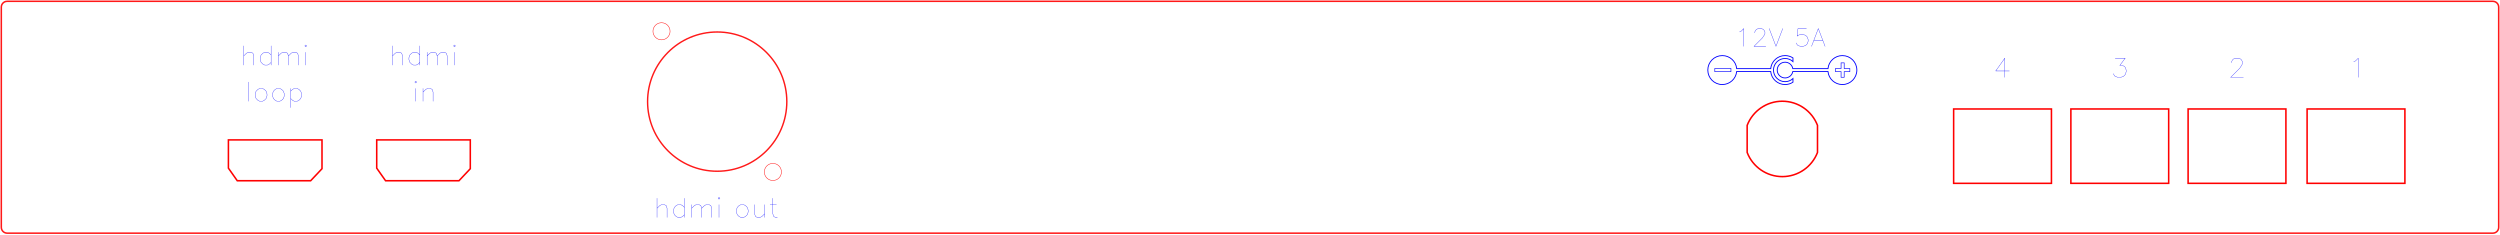
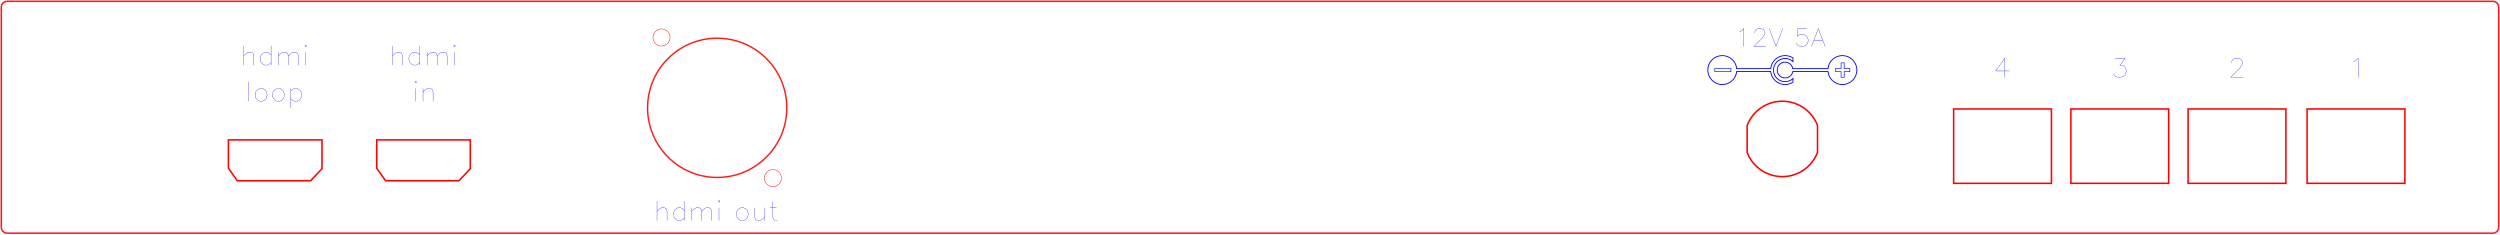
<svg xmlns="http://www.w3.org/2000/svg" width="426.5mm" height="40mm" viewBox="0 0 426.5 40" version="1.1" id="svg2045" xml:space="preserve">
  <defs id="defs2042">
    <rect x="148.269" y="40.008" width="66.833" height="31.366" id="rect418" />
    <rect x="964.487" y="81.855" width="143.455" height="50.571" id="rect67056" />
    <rect x="1270.76" y="20.01" width="39.583" height="50.258" id="rect62484" />
    <rect x="138.944" y="37.056" width="105.783" height="54.975" id="rect52808" />
    <rect x="138.944" y="37.056" width="105.783" height="54.975" id="rect52808-2" />
    <rect x="138.944" y="37.056" width="105.783" height="54.975" id="rect52808-7" />
    <rect x="1270.76" y="20.01" width="39.583" height="50.258" id="rect62484-4" />
    <rect x="1270.76" y="20.01" width="39.583" height="50.258" id="rect62484-0" />
    <rect x="1270.76" y="20.01" width="39.583" height="50.258" id="rect62484-6" />
  </defs>
  <path id="outline" style="opacity:0.9;fill:none;stroke:#ff0000;stroke-width:0.265;stop-color:#000000" d="M 1.222,0.224 H 425.278 c 0.553,0 0.999,0.445 0.999,0.999 V 38.778 c 0,0.553 -0.445,0.999 -0.999,0.999 H 1.222 c -0.553,0 -0.999,-0.445 -0.999,-0.999 V 1.222 c 0,-0.553 0.445,-0.999 0.999,-0.999 z" />
  <path id="rect2988-5" style="fill:none;stroke:#ff0000;stroke-width:0.265;stop-color:#000000" d="M 333.291,18.592 H 349.976 V 31.277 H 333.291 Z" />
  <path id="rect2988-5-3" style="fill:none;stroke:#ff0000;stroke-width:0.265;stop-color:#000000" d="m 353.291,18.591 h 16.685 v 12.685 h -16.685 z" />
  <path id="rect2988-5-3-1" style="fill:none;stroke:#ff0000;stroke-width:0.265;stop-color:#000000" d="m 373.291,18.591 h 16.685 v 12.685 h -16.685 z" />
  <path id="rect2988-5-3-2" style="fill:none;stroke:#ff0000;stroke-width:0.265;stop-color:#000000" d="m 393.591,18.591 h 16.685 v 12.685 h -16.685 z" />
  <path id="rect3358-0-9-8" style="fill:none;stroke:#ff0000;stroke-width:0.265;stroke-dasharray:none;stop-color:#000000" d="m 64.267,23.867 h 15.966 v 4.912 c -1.933,2.054 0,0 -1.933,2.054 H 65.777 l -1.51,-2.144 z" />
  <path id="rect3358-0-9-3-7" style="fill:none;stroke:#ff0000;stroke-width:0.265;stroke-dasharray:none;stop-color:#000000" d="m 38.967,23.867 h 15.966 v 4.912 c -1.933,2.054 0,0 -1.933,2.054 H 40.477 l -1.51,-2.144 z" />
  <path id="path11218" style="fill:none;stroke:#ff0000;stroke-width:0.265;stroke-dasharray:none;stop-color:#000000" d="m 304.065,17.269 a 6.431,6.431 0 0 0 -6,4.121 v 4.619 a 6.431,6.431 0 0 0 6,4.121 6.431,6.431 0 0 0 6,-4.121 v -4.623 a 6.431,6.431 0 0 0 -6,-4.117 z" />
  <g id="g67313" transform="translate(13.2292, 0)" style="fill:none;stroke:#ff0000">
-     <g id="g60015" transform="translate(-234.251,-5.310097)" style="fill:none;stroke:#ff0000">
+     <g id="g60015" transform="translate(-234.251,-4.251763)" style="fill:none;stroke:#ff0000">
      <path id="path9694-0-2" style="opacity:0.9;fill:none;stroke:#ff0000;stroke-width:0.085;stop-color:#000000" d="m 351.419,34.646 a 1.458,1.458 0 0 1 1.458,-1.458 1.458,1.458 0 0 1 1.458,1.458 1.458,1.458 0 0 1 -1.458,1.458 1.458,1.458 0 0 1 -1.458,-1.458 z" />
      <path id="path9696-6-3" style="opacity:0.9;fill:none;stroke:#ff0000;stroke-width:0.085;stop-color:#000000" d="m 332.419,10.646 a 1.458,1.458 0 0 1 1.458,-1.458 1.458,1.458 0 0 1 1.458,1.458 1.458,1.458 0 0 1 -1.458,1.458 1.458,1.458 0 0 1 -1.458,-1.458 z" />
      <path id="path9702-5-5" style="opacity:0.9;fill:none;stroke:#ff0000;stroke-width:0.246;stroke-dasharray:none;stop-color:#000000" d="m 331.499,22.646 a 11.877,11.877 0 0 1 11.877,-11.877 11.877,11.877 0 0 1 11.877,11.877 11.877,11.877 0 0 1 -11.877,11.877 11.877,11.877 0 0 1 -11.877,-11.877 z" />
    </g>
-     <g style="fill:none;stroke:#0000ff;stroke-linecap:round;stroke-linejoin:round" id="g600" transform="translate(-1.331708,32.27918)">
-       <g transform="translate(99.1048,4.81367)" id="g598" style="stroke:#0000ff;fill:none">
-         <path d="M 220,662 V 0 m 0,315 95,95 63,31 h 94 l 64,-31 31,-95 V 0" style="stroke:#0000ff;stroke-width:0.105in;fill:none" transform="scale(0.0049389,-0.0049389)" id="path584" />
-         <path d="M 567,662 V 0 m 0,346 -63,64 -63,31 H 346 L 284,410 220,346 189,252 V 189 L 220,94.5 284,31.5 346,0 h 95 l 63,31.5 63,63" style="stroke:#0000ff;stroke-width:0.105in;fill:none" transform="matrix(0.0049389,0,0,-0.0049389,2.95346,0)" id="path586" />
-         <path d="M 220,441 V 0 m 0,315 95,95 63,31 h 94 l 64,-31 31,-95 V 0 m 0,315 95,95 62,31 h 95 l 63,-31 32,-95 V 0" style="stroke:#0000ff;stroke-width:0.105in;fill:none" transform="matrix(0.0049389,0,0,-0.0049389,5.90692,0)" id="path588" />
-         <path d="m 189,662 31,-32 32,32 -32,31 -31,-31 M 220,441 V 0" style="stroke:#0000ff;stroke-width:0.105in;fill:none" transform="matrix(0.0049389,0,0,-0.0049389,10.5742,0)" id="path590" />
-         <path d="M 346,441 284,410 220,346 189,252 V 189 L 220,94.5 284,31.5 346,0 h 95 l 63,31.5 63,63 31,94.5 v 63 l -31,94 -63,64 -63,31 h -95" style="stroke:#0000ff;stroke-width:0.105in;fill:none" transform="matrix(0.0049389,0,0,-0.0049389,13.6857,0)" id="path592" />
-         <path d="M 220,441 V 126 L 252,31.5 315,0 h 95 l 62,31.5 95,94.5 m 0,315 V 0" style="stroke:#0000ff;stroke-width:0.105in;fill:none" transform="matrix(0.0049389,0,0,-0.0049389,16.6392,0)" id="path594" />
-         <path d="M 252,662 V 126 L 284,31.5 346,0 h 64 M 158,441 h 220" style="stroke:#0000ff;stroke-width:0.105in;fill:none" transform="matrix(0.0049389,0,0,-0.0049389,19.5926,0)" id="path596" />
+     <g style="fill:none;stroke:#0000ff;stroke-linecap:round;stroke-linejoin:round" id="g600" transform="translate(-1.331708,32.80835)">
+       <g transform="translate(99.1048,4.81367)" id="g598" style="fill:none;stroke:#0000ff">
+         <path d="M 220,662 V 0 m 0,315 95,95 63,31 h 94 l 64,-31 31,-95 V 0" style="fill:none;stroke:#0000ff;stroke-width:0.105in" transform="scale(0.0049389,-0.0049389)" id="path584" />
+         <path d="M 567,662 V 0 m 0,346 -63,64 -63,31 H 346 L 284,410 220,346 189,252 V 189 L 220,94.5 284,31.5 346,0 h 95 l 63,31.5 63,63" style="fill:none;stroke:#0000ff;stroke-width:0.105in" transform="matrix(0.0049389,0,0,-0.0049389,2.95346,0)" id="path586" />
+         <path d="M 220,441 V 0 m 0,315 95,95 63,31 h 94 l 64,-31 31,-95 V 0 m 0,315 95,95 62,31 h 95 l 63,-31 32,-95 V 0" style="fill:none;stroke:#0000ff;stroke-width:0.105in" transform="matrix(0.0049389,0,0,-0.0049389,5.90692,0)" id="path588" />
+         <path d="m 189,662 31,-32 32,32 -32,31 -31,-31 M 220,441 V 0" style="fill:none;stroke:#0000ff;stroke-width:0.105in" transform="matrix(0.0049389,0,0,-0.0049389,10.5742,0)" id="path590" />
+         <path d="M 346,441 284,410 220,346 189,252 V 189 L 220,94.5 284,31.5 346,0 h 95 l 63,31.5 63,63 31,94.5 v 63 l -31,94 -63,64 -63,31 h -95" style="fill:none;stroke:#0000ff;stroke-width:0.105in" transform="matrix(0.0049389,0,0,-0.0049389,13.6857,0)" id="path592" />
+         <path d="M 220,441 V 126 L 252,31.5 315,0 h 95 l 62,31.5 95,94.5 m 0,315 V 0" style="fill:none;stroke:#0000ff;stroke-width:0.105in" transform="matrix(0.0049389,0,0,-0.0049389,16.6392,0)" id="path594" />
+         <path d="M 252,662 V 126 L 284,31.5 346,0 h 64 M 158,441 h 220" style="fill:none;stroke:#0000ff;stroke-width:0.105in" transform="matrix(0.0049389,0,0,-0.0049389,19.5926,0)" id="path596" />
      </g>
    </g>
  </g>
  <g id="text62560" style="font-size:4.586px;line-height:1.25;stroke-width:0.265" />
  <path id="path898" d="m 314.308,9.484 c -1.269,0.001 -2.33,0.963 -2.455,2.226 h -5.997 c -0.117,-0.637 -0.673,-1.099 -1.32,-1.099 -0.742,-1.1e-5 -1.343,0.601 -1.343,1.343 -10e-6,0.742 0.601,1.343 1.343,1.343 0.647,-4.7e-4 1.202,-0.463 1.32,-1.099 h 5.995 c 0.125,1.263 1.188,2.226 2.458,2.226 1.364,-1.3e-5 2.47,-1.106 2.47,-2.47 2e-5,-1.364 -1.106,-2.47 -2.47,-2.47 z" style="vector-effect:none;fill:none;fill-opacity:1;stroke:#0000ff;stroke-width:0.15;stroke-linecap:butt;stroke-linejoin:miter;stroke-miterlimit:4;stroke-dasharray:none;stroke-dashoffset:0;stroke-opacity:1" />
  <path id="path900" d="m 293.822,9.484 c -1.364,-1.49e-5 -2.47,1.106 -2.47,2.47 1e-5,1.364 1.106,2.47 2.47,2.47 1.269,-0.001 2.33,-0.964 2.455,-2.226 h 5.801 c 0.125,1.263 1.188,2.226 2.458,2.226 0.477,-8.52e-4 0.943,-0.14 1.343,-0.4 v -0.619 c -0.365,0.339 -0.845,0.527 -1.343,0.528 -1.093,-2e-6 -1.979,-0.886 -1.979,-1.979 -3e-5,-1.093 0.886,-1.979 1.979,-1.979 0.498,8.528e-4 0.978,0.19 1.343,0.529 V 9.881 c -0.4,-0.259 -0.866,-0.398 -1.343,-0.398 -1.269,0.001 -2.33,0.963 -2.455,2.226 h -5.801 c -0.125,-1.263 -1.188,-2.226 -2.457,-2.226 z" style="vector-effect:none;fill:none;fill-opacity:1;stroke:#0000ff;stroke-width:0.15;stroke-linecap:butt;stroke-linejoin:miter;stroke-miterlimit:4;stroke-dasharray:none;stroke-dashoffset:0;stroke-opacity:1" />
  <g transform="matrix(-0.108073 0 0 -0.108073 315.4 28.0022)" id="g904" style="font-style:normal;font-variant:normal;font-weight:bold;font-stretch:normal;font-size:42.333px;line-height:1.25;font-family:'DejaVu Sans Mono';-inkscape-font-specification:'DejaVu Sans Mono, Bold';font-variant-ligatures:normal;font-variant-caps:normal;font-variant-numeric:normal;font-feature-settings:normal;text-align:start;letter-spacing:0px;word-spacing:0px;writing-mode:lr-tb;text-anchor:start;fill:none;fill-opacity:1;stroke:#0000ff;stroke-width:0.974" aria-label="+">
    <path id="path902" style="font-style:normal;font-variant:normal;font-weight:bold;font-stretch:normal;font-size:42.333px;font-family:'DejaVu Sans Mono';-inkscape-font-specification:'DejaVu Sans Mono, Bold';font-variant-ligatures:normal;font-variant-caps:normal;font-variant-numeric:normal;font-feature-settings:normal;text-align:start;writing-mode:lr-tb;text-anchor:start;fill:none;stroke:#0000ff;stroke-width:0.974" d="m 12.14,137.131 v 8.888 h 8.888 v 4.92 h -8.888 v 8.93 H 7.241 v -8.93 h -8.93 v -4.92 h 8.93 v -8.888 z" />
  </g>
  <g transform="matrix(-0.108073 0 0 -0.108073 315.622 28.0022)" id="g908" style="font-style:normal;font-variant:normal;font-weight:bold;font-stretch:normal;font-size:42.333px;line-height:1.25;font-family:'DejaVu Sans Mono';-inkscape-font-specification:'DejaVu Sans Mono, Bold';font-variant-ligatures:normal;font-variant-caps:normal;font-variant-numeric:normal;font-feature-settings:normal;text-align:start;letter-spacing:0px;word-spacing:0px;writing-mode:lr-tb;text-anchor:start;fill:none;fill-opacity:1;stroke:#0000ff;stroke-width:0.974" aria-label="—">
    <path id="path906" style="font-style:normal;font-variant:normal;font-weight:bold;font-stretch:normal;font-size:42.333px;font-family:'DejaVu Sans Mono';-inkscape-font-specification:'DejaVu Sans Mono, Bold';font-variant-ligatures:normal;font-variant-caps:normal;font-variant-numeric:normal;font-feature-settings:normal;text-align:start;writing-mode:lr-tb;text-anchor:start;fill:none;stroke:#0000ff;stroke-width:0.974" d="m 188.045,145.958 h 25.487 v 5.085 h -25.487 z" />
  </g>
  <g style="fill:none;stroke:#0000ff;stroke-linecap:round;stroke-linejoin:round" transform="matrix(0.264583 0 0 0.264583 36.8873 -17.9229)" id="g67227">
    <g transform="translate(964.488,97.6266)" id="g67225" style="stroke:#0000ff">
      <g id="g69219" transform="translate(12.82667)">
        <path d="m 284,536 62,31 95,95 V 0" style="stroke:#0000ff;stroke-width:0.114in" transform="scale(0.0173333,-0.0173333)" id="path67211" />
        <path d="m 220,504 v 32 l 32,62 32,32 62,32 h 126 l 64,-32 31,-32 31,-62 V 472 L 567,410 504,315 189,0 h 441" style="stroke:#0000ff;stroke-width:0.114in" transform="matrix(0.0173333,0,0,-0.0173333,10.92,0)" id="path67213" />
        <path d="M 126,662 378,0 M 630,662 378,0" style="stroke:#0000ff;stroke-width:0.114in" transform="matrix(0.0173333,0,0,-0.0173333,21.84,0)" id="path67215" />
        <path d="M 567,662 H 252 l -32,-284 32,32 94,31 h 95 l 95,-31 62,-64 32,-94 V 189 L 598,94.5 536,31.5 441,0 H 346 L 252,31.5 220,63 189,126" style="stroke:#0000ff;stroke-width:0.114in" transform="matrix(0.0173333,0,0,-0.0173333,38.2199,0)" id="path67217" />
        <path d="M 378,662 126,0 M 378,662 630,0 M 220,220 h 316" style="stroke:#0000ff;stroke-width:0.114in" transform="matrix(0.0173333,0,0,-0.0173333,49.1399,0)" id="path67219" />
      </g>
    </g>
  </g>
  <g style="fill:none;stroke:#0000ff;stroke-linecap:round;stroke-linejoin:round" id="g657" transform="translate(1.596332,2.08931)">
    <g transform="translate(38.9013,9.00936)" id="g645" style="stroke:#0000ff">
      <path d="M 220,662 V 0 m 0,315 95,95 63,31 h 94 l 64,-31 31,-95 V 0" style="stroke-width:0.105in;stroke:#0000ff" transform="scale(0.0049389,-0.0049389)" id="path637" />
      <path d="M 567,662 V 0 m 0,346 -63,64 -63,31 H 346 L 284,410 220,346 189,252 V 189 L 220,94.5 284,31.5 346,0 h 95 l 63,31.5 63,63" style="stroke-width:0.105in;stroke:#0000ff" transform="matrix(0.0049389,0,0,-0.0049389,2.95346,0)" id="path639" />
      <path d="M 220,441 V 0 m 0,315 95,95 63,31 h 94 l 64,-31 31,-95 V 0 m 0,315 95,95 62,31 h 95 l 63,-31 32,-95 V 0" style="stroke-width:0.105in;stroke:#0000ff" transform="matrix(0.0049389,0,0,-0.0049389,5.90692,0)" id="path641" />
      <path d="m 189,662 31,-32 32,32 -32,31 -31,-31 M 220,441 V 0" style="stroke-width:0.105in;stroke:#0000ff" transform="matrix(0.0049389,0,0,-0.0049389,10.5742,0)" id="path643" />
    </g>
    <g transform="translate(39.7582,15.183)" id="g655" style="stroke:#0000ff">
      <path d="M 220,662 V 0" style="stroke-width:0.105in;stroke:#0000ff" transform="scale(0.0049389,-0.0049389)" id="path647" />
      <path d="M 346,441 284,410 220,346 189,252 V 189 L 220,94.5 284,31.5 346,0 h 95 l 63,31.5 63,63 31,94.5 v 63 l -31,94 -63,64 -63,31 h -95" style="stroke-width:0.105in;stroke:#0000ff" transform="matrix(0.0049389,0,0,-0.0049389,1.2446,0)" id="path649" />
      <path d="M 346,441 284,410 220,346 189,252 V 189 L 220,94.5 284,31.5 346,0 h 95 l 63,31.5 63,63 31,94.5 v 63 l -31,94 -63,64 -63,31 h -95" style="stroke-width:0.105in;stroke:#0000ff" transform="matrix(0.0049389,0,0,-0.0049389,4.19806,0)" id="path651" />
      <path d="m 220,441 v -661 m 0,566 64,64 62,31 h 95 l 63,-31 63,-64 31,-94 V 189 L 567,94.5 504,31.5 441,0 h -95 l -62,31.5 -64,63" style="stroke-width:0.105in;stroke:#0000ff" transform="matrix(0.0049389,0,0,-0.0049389,7.15153,0)" id="path653" />
    </g>
  </g>
  <g style="fill:none;stroke:#0000ff;stroke-linecap:round;stroke-linejoin:round" id="g663" transform="translate(0.9854814,3.74332)">
    <g transform="translate(338.547,9.44888)" id="g661" style="stroke:#0000ff">
      <path d="M 504,662 189,220 H 662 M 504,662 V 0" style="stroke-width:0.105in;stroke:#0000ff" transform="scale(0.0049389,-0.0049389)" id="path659" />
    </g>
  </g>
  <g style="fill:none;stroke:#0000ff;stroke-linecap:round;stroke-linejoin:round" id="g669" transform="translate(1.526291,3.47247)">
    <g transform="translate(358.085,9.71973)" id="g667" style="stroke:#0000ff">
      <path d="M 252,662 H 598 L 410,410 h 94 l 63,-32 31,-32 32,-94 V 189 L 598,94.5 536,31.5 441,0 H 346 L 252,31.5 220,63 189,126" style="stroke-width:0.105in;stroke:#0000ff" transform="scale(0.0049389,-0.0049389)" id="path665" />
    </g>
  </g>
  <g style="fill:none;stroke:#0000ff;stroke-linecap:round;stroke-linejoin:round" id="g675" transform="translate(-0.8257104,3.047)">
    <g transform="translate(380.437,10.1452)" id="g673" style="stroke:#0000ff">
      <path d="m 220,504 v 32 l 32,62 32,32 62,32 h 126 l 64,-32 31,-32 31,-62 V 472 L 567,410 504,315 189,0 h 441" style="stroke-width:0.105in;stroke:#0000ff" transform="scale(0.0049389,-0.0049389)" id="path671" />
    </g>
  </g>
  <g style="fill:none;stroke:#0000ff;stroke-linecap:round;stroke-linejoin:round" id="g681" transform="translate(1.600407,3.175)">
    <g transform="translate(398.543,10.0172)" id="g679" style="stroke:#0000ff">
      <path d="m 284,536 62,31 95,95 V 0" style="stroke-width:0.105in;stroke:#0000ff" transform="scale(0.0049389,-0.0049389)" id="path677" />
    </g>
  </g>
  <g style="fill:none;stroke:#000000;stroke-linecap:round;stroke-linejoin:round" id="g893" />
  <g style="fill:none;stroke:#0000ff;stroke-linecap:round;stroke-linejoin:round" id="g1085" transform="translate(3.050398,1.5875)">
    <g transform="translate(62.8241,9.51117)" id="g1077" style="stroke:#0000ff">
      <path d="M 220,662 V 0 m 0,315 95,95 63,31 h 94 l 64,-31 31,-95 V 0" style="stroke-width:0.105in;stroke:#0000ff" transform="scale(0.0049389,-0.0049389)" id="path1069" />
      <path d="M 567,662 V 0 m 0,346 -63,64 -63,31 H 346 L 284,410 220,346 189,252 V 189 L 220,94.5 284,31.5 346,0 h 95 l 63,31.5 63,63" style="stroke-width:0.105in;stroke:#0000ff" transform="matrix(0.0049389,0,0,-0.0049389,2.95346,0)" id="path1071" />
      <path d="M 220,441 V 0 m 0,315 95,95 63,31 h 94 l 64,-31 31,-95 V 0 m 0,315 95,95 62,31 h 95 l 63,-31 32,-95 V 0" style="stroke-width:0.105in;stroke:#0000ff" transform="matrix(0.0049389,0,0,-0.0049389,5.90692,0)" id="path1073" />
      <path d="m 189,662 31,-32 32,32 -32,31 -31,-31 M 220,441 V 0" style="stroke-width:0.105in;stroke:#0000ff" transform="matrix(0.0049389,0,0,-0.0049389,10.5742,0)" id="path1075" />
    </g>
    <g transform="translate(66.78758,15.6848)" id="g1083" style="stroke:#0000ff">
      <path d="m 189,662 31,-32 32,32 -32,31 -31,-31 M 220,441 V 0" style="stroke-width:0.105in;stroke:#0000ff" transform="scale(0.0049389,-0.0049389)" id="path1079" />
      <path d="M 220,441 V 0 m 0,315 95,95 63,31 h 94 l 64,-31 31,-95 V 0" style="stroke-width:0.105in;stroke:#0000ff" transform="matrix(0.0049389,0,0,-0.0049389,1.2446,0)" id="path1081" />
    </g>
  </g>
</svg>
